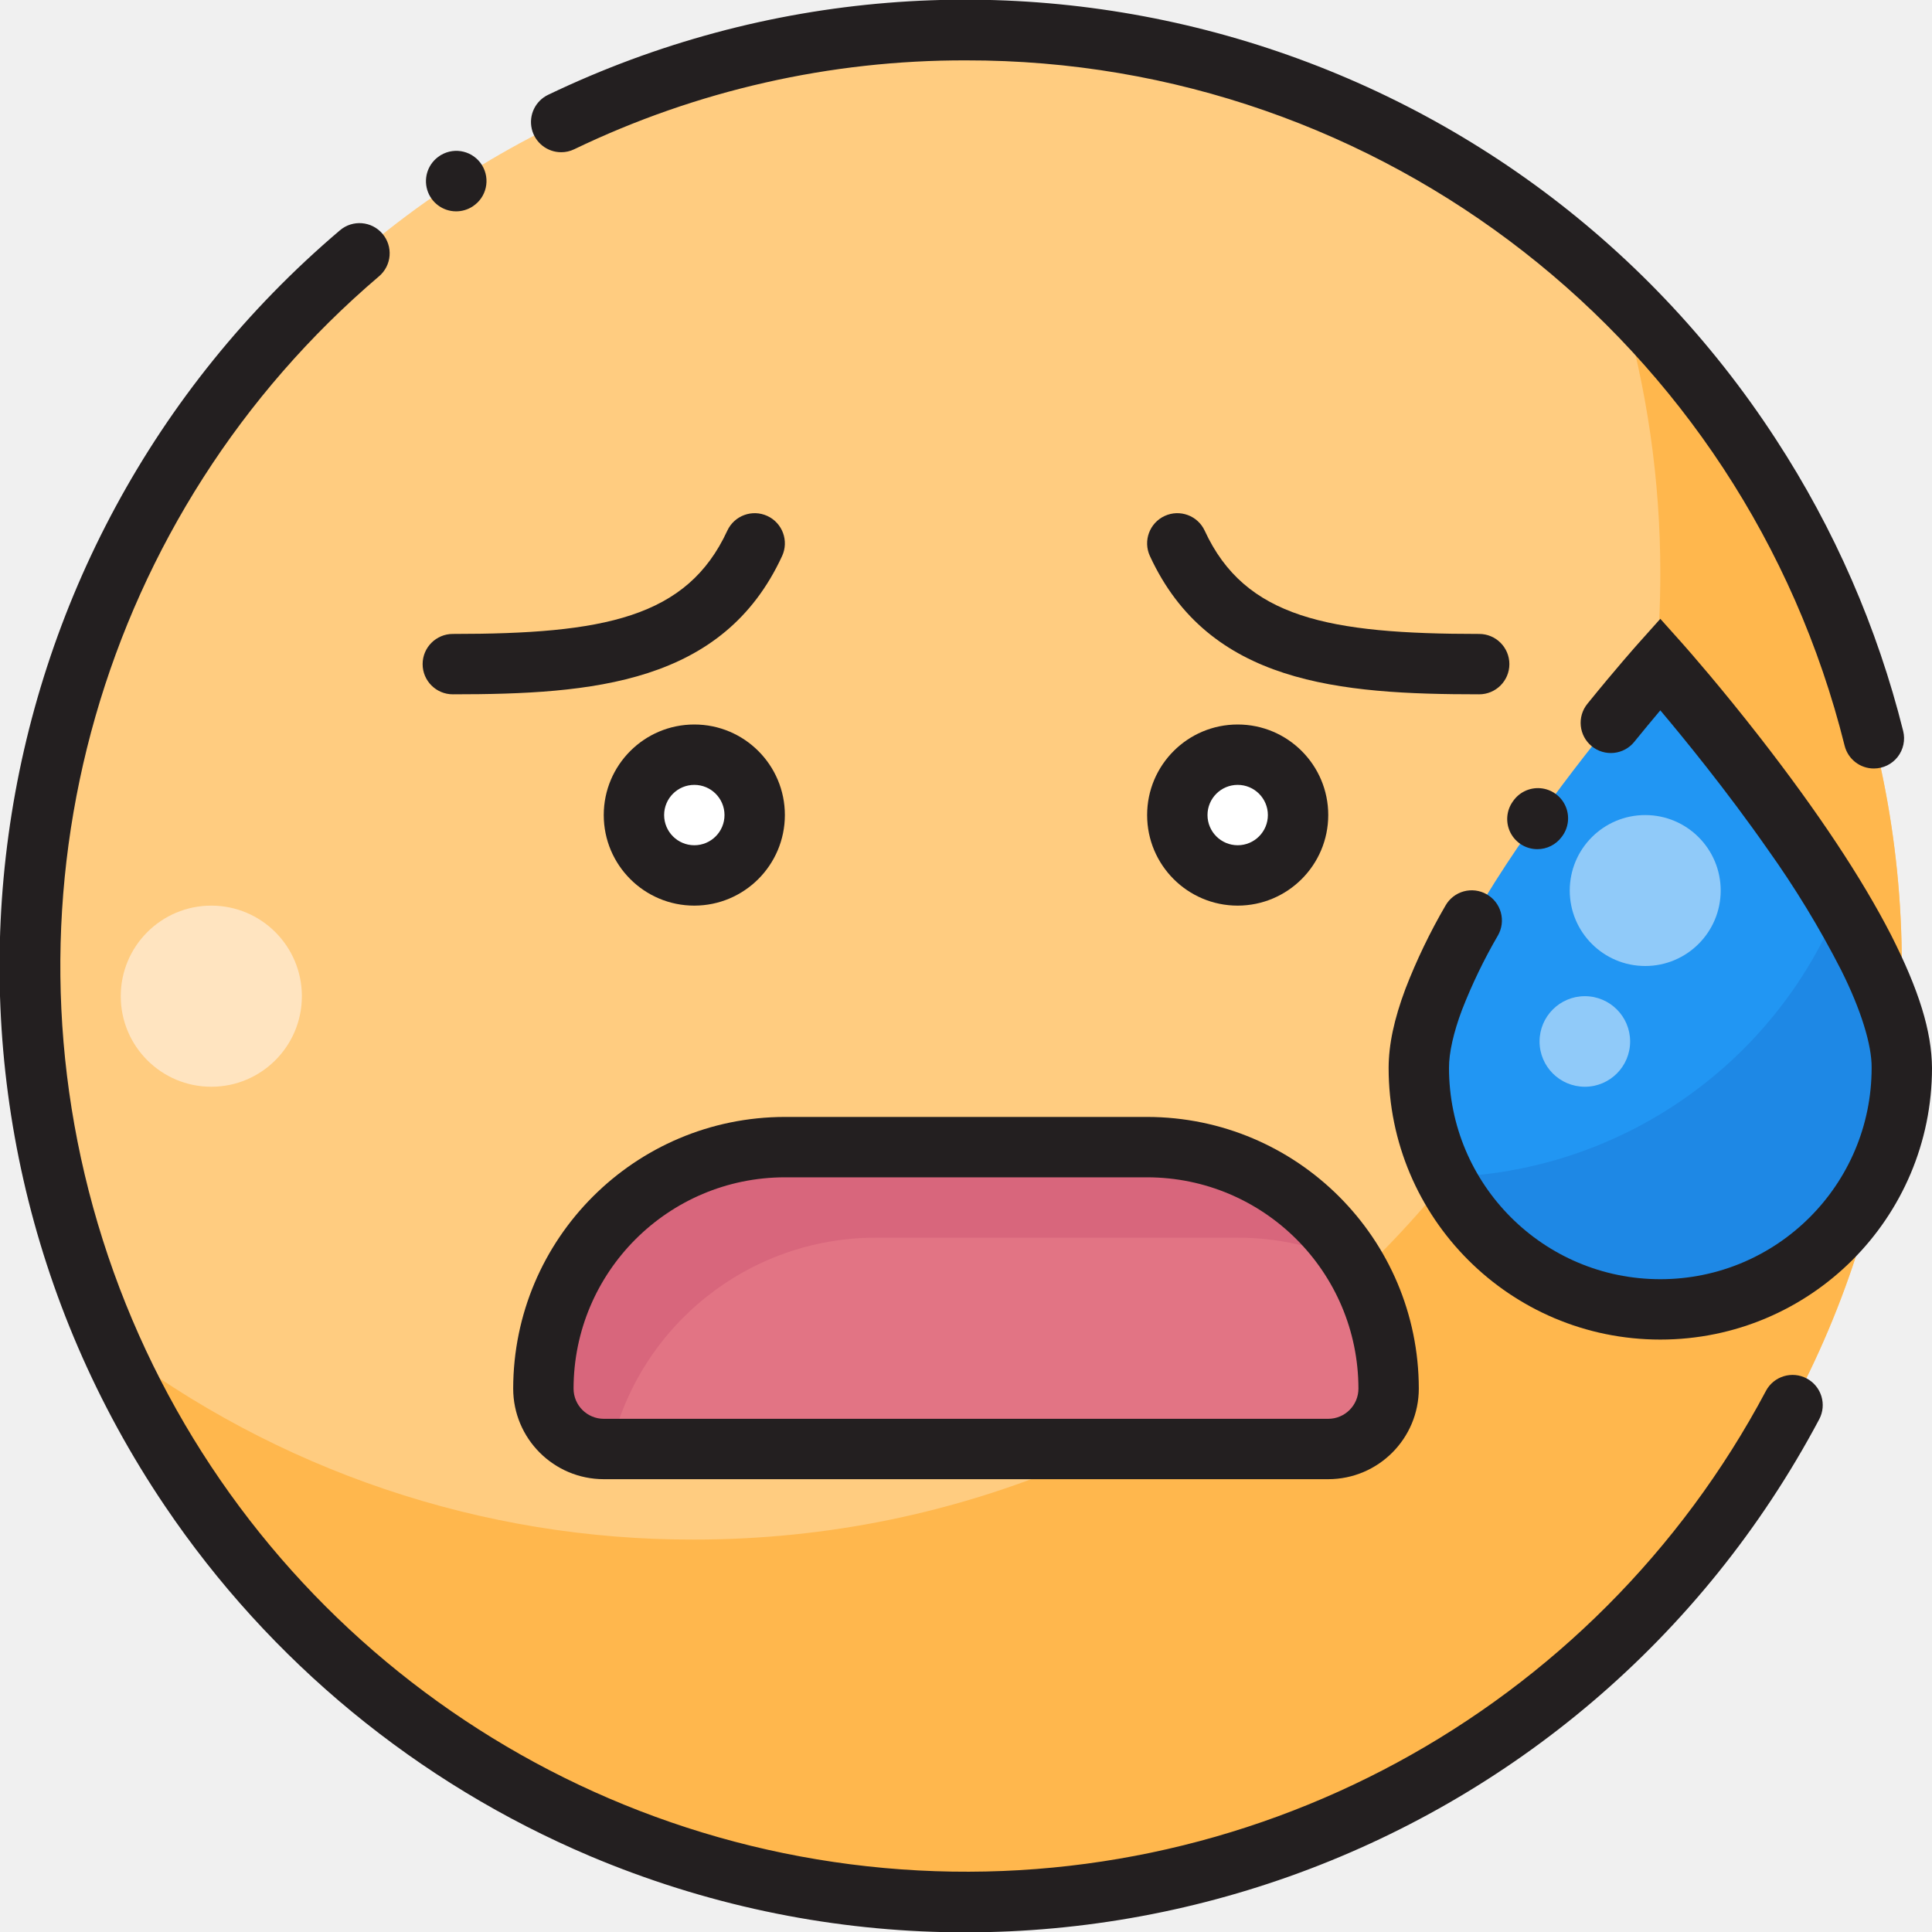
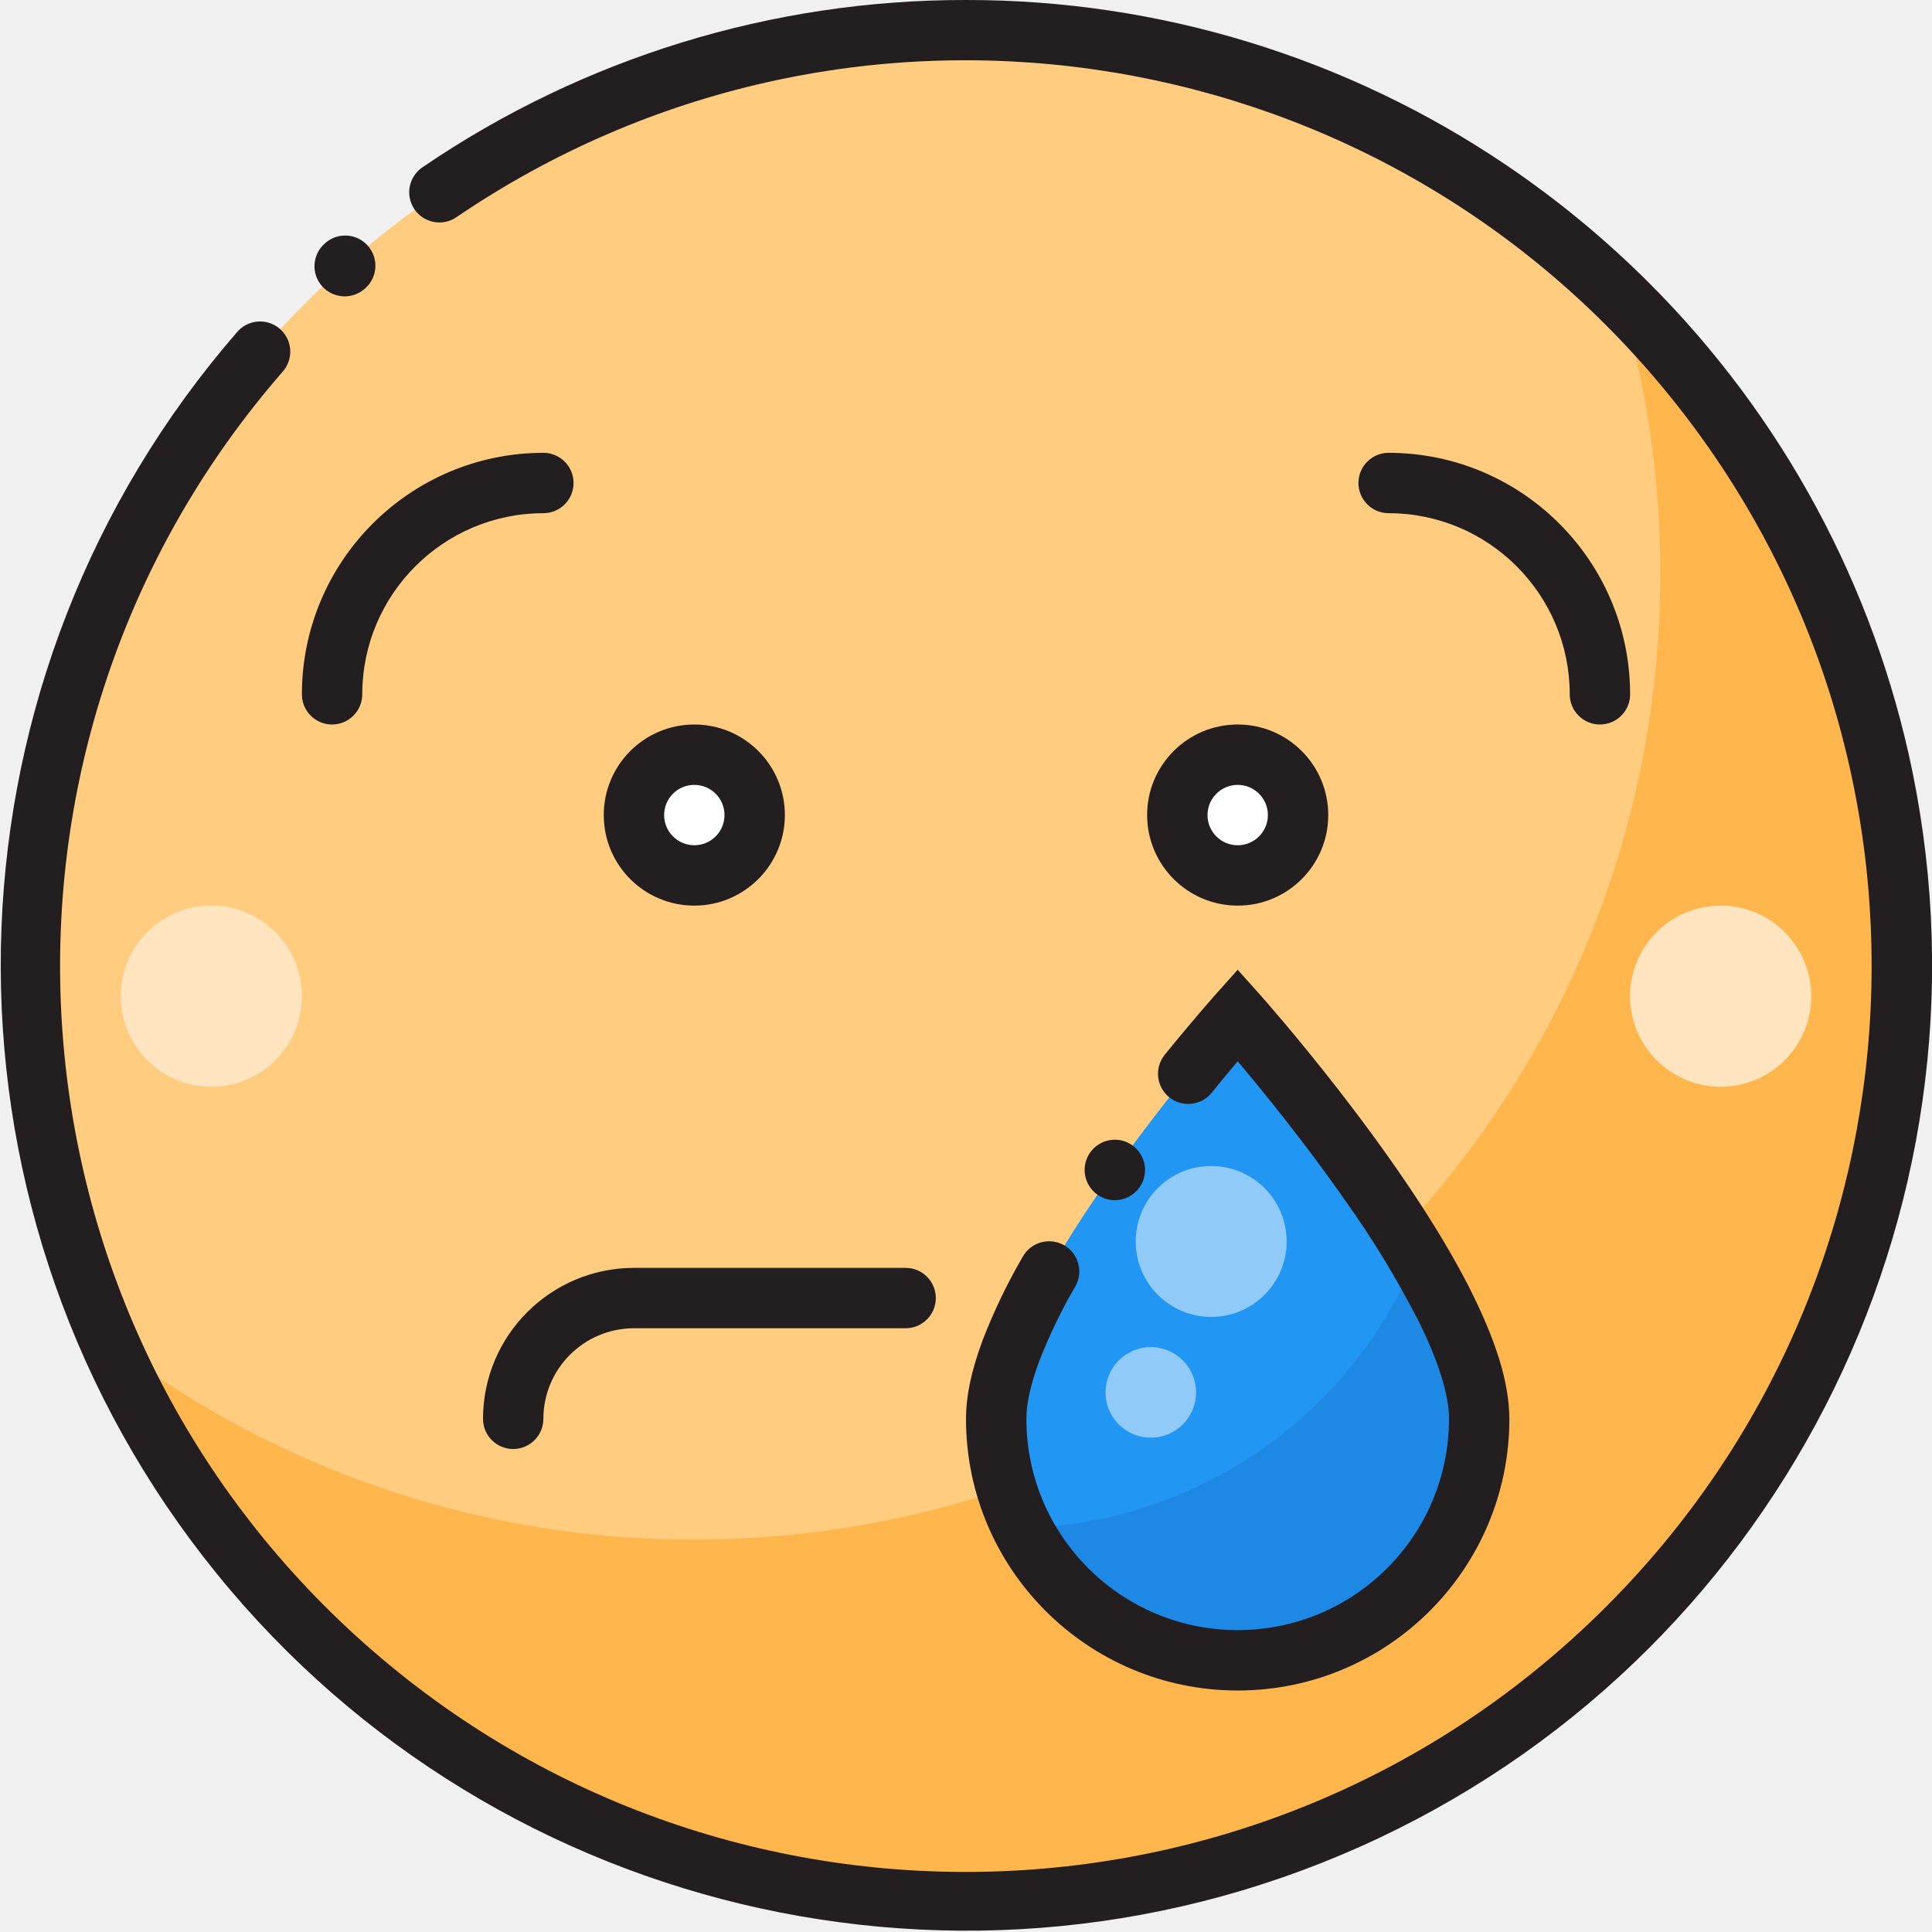
<svg xmlns="http://www.w3.org/2000/svg" height="512" viewBox="0 0 512 512" width="512">
-   <g id="Anxious_Face_With_Sweat" data-name="Anxious Face With Sweat">
+   <g id="Crying_Face" data-name="Crying Face">
    <g id="Filled">
      <circle cx="256" cy="256" fill="#ffcc80" r="248" />
      <path d="m429.39 78.712a256.8 256.8 0 0 1 10.61 73.288 256 256 0 0 1 -256 256 254.044 254.044 0 0 1 -155.139-52.331c38.378 87.331 125.628 148.331 227.139 148.331 136.967 0 248-111.033 248-248a247.232 247.232 0 0 0 -74.61-177.288z" fill="#ffb74d" />
-       <path d="m208 304h96a64 64 0 0 1 64 64 16 16 0 0 1 -16 16h-192a16 16 0 0 1 -16-16 64 64 0 0 1 64-64z" fill="#e27484" />
-       <path d="m504 283a64 64 0 0 1 -128 0c0-35.346 64-107 64-107s64 71.654 64 107z" fill="#2196f3" />
+       <path d="m392 376a64 64 0 0 1 -128 0c0-35.346 64-107 64-107s64 71.654 64 107z" fill="#2196f3" />
      <circle cx="184" cy="216" fill="#fff" r="16" />
      <circle cx="328" cy="216" fill="#fff" r="16" />
-       <circle cx="56" cy="264" fill="#ffe4c0" r="24" />
-       <path d="m304 304h-96a64 64 0 0 0 -64 64 16 16 0 0 0 16 16h1.825a72.1 72.1 0 0 1 70.175-56h96a71.516 71.516 0 0 1 30.81 6.945 63.963 63.963 0 0 0 -54.81-30.945z" fill="#d8667c" />
-       <path d="m487.476 239.671a116.013 116.013 0 0 1 -104.554 72.269 64 64 0 0 0 121.078-28.94c0-11.752-7.078-27.518-16.524-43.329z" fill="#1e88e5" />
-       <g fill="#90caf9">
-         <circle cx="436" cy="236" r="20" />
-         <circle cx="420" cy="276" r="12" />
+       <path d="m375.476 332.671a116.013 116.013 0 0 1 -104.554 72.269 64 64 0 0 0 121.078-28.94c0-11.752-7.078-27.518-16.524-43.329z" fill="#1e88e5" />
+       <circle cx="320.974" cy="329" fill="#90caf9" r="20" />
+       <circle cx="304.974" cy="369" fill="#90caf9" r="12" />
+       <g fill="#ffe4c0">
+         <circle cx="56" cy="264" r="24" />
+         <circle cx="456" cy="264" r="24" />
      </g>
    </g>
    <g id="Outline" fill="#231f20">
-       <path d="m478.81 365.31a8 8 0 0 0 -10.81 3.27l-.01.029a240.023 240.023 0 1 1 -367.54-295.389 7.993 7.993 0 0 0 .9-11.281 7.994 7.994 0 0 0 -11.27-.9 255.742 255.742 0 0 0 -46.36 338.091 256.763 256.763 0 0 0 112.63 92.75 256.09 256.09 0 0 0 325.759-115.75 8.012 8.012 0 0 0 -3.299-10.82z" />
-       <path d="m148.72 40.34a7.828 7.828 0 0 0 3.46-.79 237.944 237.944 0 0 1 103.82-23.55h.03a239.532 239.532 0 0 1 232.81 181.6 7.978 7.978 0 0 0 7.75 6.06 8 8 0 0 0 7.769-9.94 254.172 254.172 0 0 0 -33.679-77.23 256.024 256.024 0 0 0 -325.43-91.36 8 8 0 0 0 3.47 15.21z" />
-       <path d="m120.88 56.01a8.052 8.052 0 0 0 4.36-1.29l.02-.02a8 8 0 0 0 -8.39-13.62l.04-.04-.4.27a8 8 0 0 0 4.37 14.7z" />
+       <path d="m91.34 78.54a7.993 7.993 0 0 0 5.229-1.94l.08-.07a8 8 0 1 0 -10.62-11.961 8 8 0 0 0 -.67 11.29 8.037 8.037 0 0 0 5.981 2.681z" />
+       <path d="m506.8 204.41a255.854 255.854 0 0 0 -69.78-129.431 258.38 258.38 0 0 0 -37.89-31.259 254.983 254.983 0 0 0 -143.13-43.72h-.021a254.834 254.834 0 0 0 -143.939 44.28 8 8 0 1 0 9.01 13.22 240.019 240.019 0 0 1 304.66 368.21 240 240 0 0 1 -350.82-327.19 8 8 0 1 0 -12.071-10.5 255.9 255.9 0 1 0 443.981 116.39z" />
+       <path d="m416 184a8 8 0 0 0 16 0 64.072 64.072 0 0 0 -64-64 8 8 0 0 0 0 16 48.053 48.053 0 0 1 48 48z" />
+       <path d="m88 192a8 8 0 0 0 8-8 48.053 48.053 0 0 1 48-48 8 8 0 0 0 0-16 64.072 64.072 0 0 0 -64 64 8 8 0 0 0 8 8z" />
      <path d="m208 216a24 24 0 1 0 -24 24 24.028 24.028 0 0 0 24-24zm-32 0a8 8 0 1 1 8 8 8.009 8.009 0 0 1 -8-8z" />
-       <path d="m352 216a24 24 0 1 0 -24 24 24.028 24.028 0 0 0 24-24zm-32 0a8 8 0 1 1 8 8 8.009 8.009 0 0 1 -8-8z" />
-       <path d="m400 176a8 8 0 0 0 -8-8c-39.868 0-62.064-4.23-72.736-27.353a8 8 0 0 0 -14.528 6.706c15.621 33.847 50.192 36.647 87.264 36.647a8 8 0 0 0 8-8z" />
-       <path d="m120 184c37.072 0 71.643-2.8 87.264-36.647a8 8 0 1 0 -14.528-6.706c-10.672 23.123-32.868 27.353-72.736 27.353a8 8 0 0 0 0 16z" />
-       <path d="m413.939 221.689a8 8 0 1 0 -13.019-9.29l-.01.011a7.989 7.989 0 0 0 6.51 12.63 8.009 8.009 0 0 0 6.43-3.23v.009z" />
-       <path d="m501.12 247.72c-7.69-14.96-19.32-32.491-34.56-52.1-10.48-13.471-18.96-23.11-20.55-24.91l-6.01-6.72-5.97 6.68c-.22.25-5.631 6.309-13.36 15.85a8.009 8.009 0 0 0 1.17 11.25 8 8 0 0 0 11.26-1.17l.06-.08c2.279-2.81 4.58-5.59 6.84-8.27 5.95 7.05 17.52 21.17 28.439 36.81a254.369 254.369 0 0 1 19.491 32.04c5.21 10.4 8.15 19.839 8.07 25.9a56 56 0 1 1 -112 0c-.021-3.96 1.2-9.41 3.439-15.351a140.565 140.565 0 0 1 9.531-19.75 7.987 7.987 0 0 0 -2.991-10.909 7.987 7.987 0 0 0 -10.91 3 154.882 154.882 0 0 0 -10.609 22.05c-3.03 8.109-4.44 14.77-4.46 20.96a72 72 0 1 0 144 0c-.08-9.73-3.44-20.61-10.88-35.28z" />
-       <path d="m136 368a24.028 24.028 0 0 0 24 24h192a24.028 24.028 0 0 0 24-24 72.081 72.081 0 0 0 -72-72h-96a72.081 72.081 0 0 0 -72 72zm72-56h96a56.063 56.063 0 0 1 56 56 8.009 8.009 0 0 1 -8 8h-192a8.009 8.009 0 0 1 -8-8 56.063 56.063 0 0 1 56-56z" />
+       <path d="m328 240a24 24 0 1 0 -24-24 24.028 24.028 0 0 0 24 24zm0-32a8 8 0 1 1 -8 8 8.009 8.009 0 0 1 8-8z" />
+       <path d="m290.779 316.56a8.008 8.008 0 1 0 -1.859-11.16l-.01.011a8.02 8.02 0 0 0 1.869 11.149z" />
+       <path d="m284.979 340.9a8 8 0 1 0 -13.91-7.909 154.718 154.718 0 0 0 -10.609 22.05c-3.021 8.109-4.44 14.77-4.46 20.96a72 72 0 1 0 144 0c-.08-9.73-3.44-20.61-10.88-35.28-7.7-14.98-19.33-32.5-34.56-52.1-11.31-14.54-20.22-24.53-20.59-24.95l-5.97-6.681-5.971 6.69c-.229.25-5.739 6.44-13.359 15.84a8 8 0 0 0 12.43 10.08c2.27-2.81 4.589-5.621 6.9-8.35 5.95 7.05 17.52 21.16 28.43 36.81a254.358 254.358 0 0 1 19.5 32.04c5.21 10.4 8.15 19.839 8.07 25.9a56 56 0 1 1 -112 0c-.021-3.971 1.2-9.42 3.439-15.351a139.144 139.144 0 0 1 9.54-19.749z" />
+       <path d="m128 376a8 8 0 0 0 16 0 24.028 24.028 0 0 1 24-24h72a8 8 0 0 0 0-16h-72a40.045 40.045 0 0 0 -40 40z" />
    </g>
  </g>
</svg>
